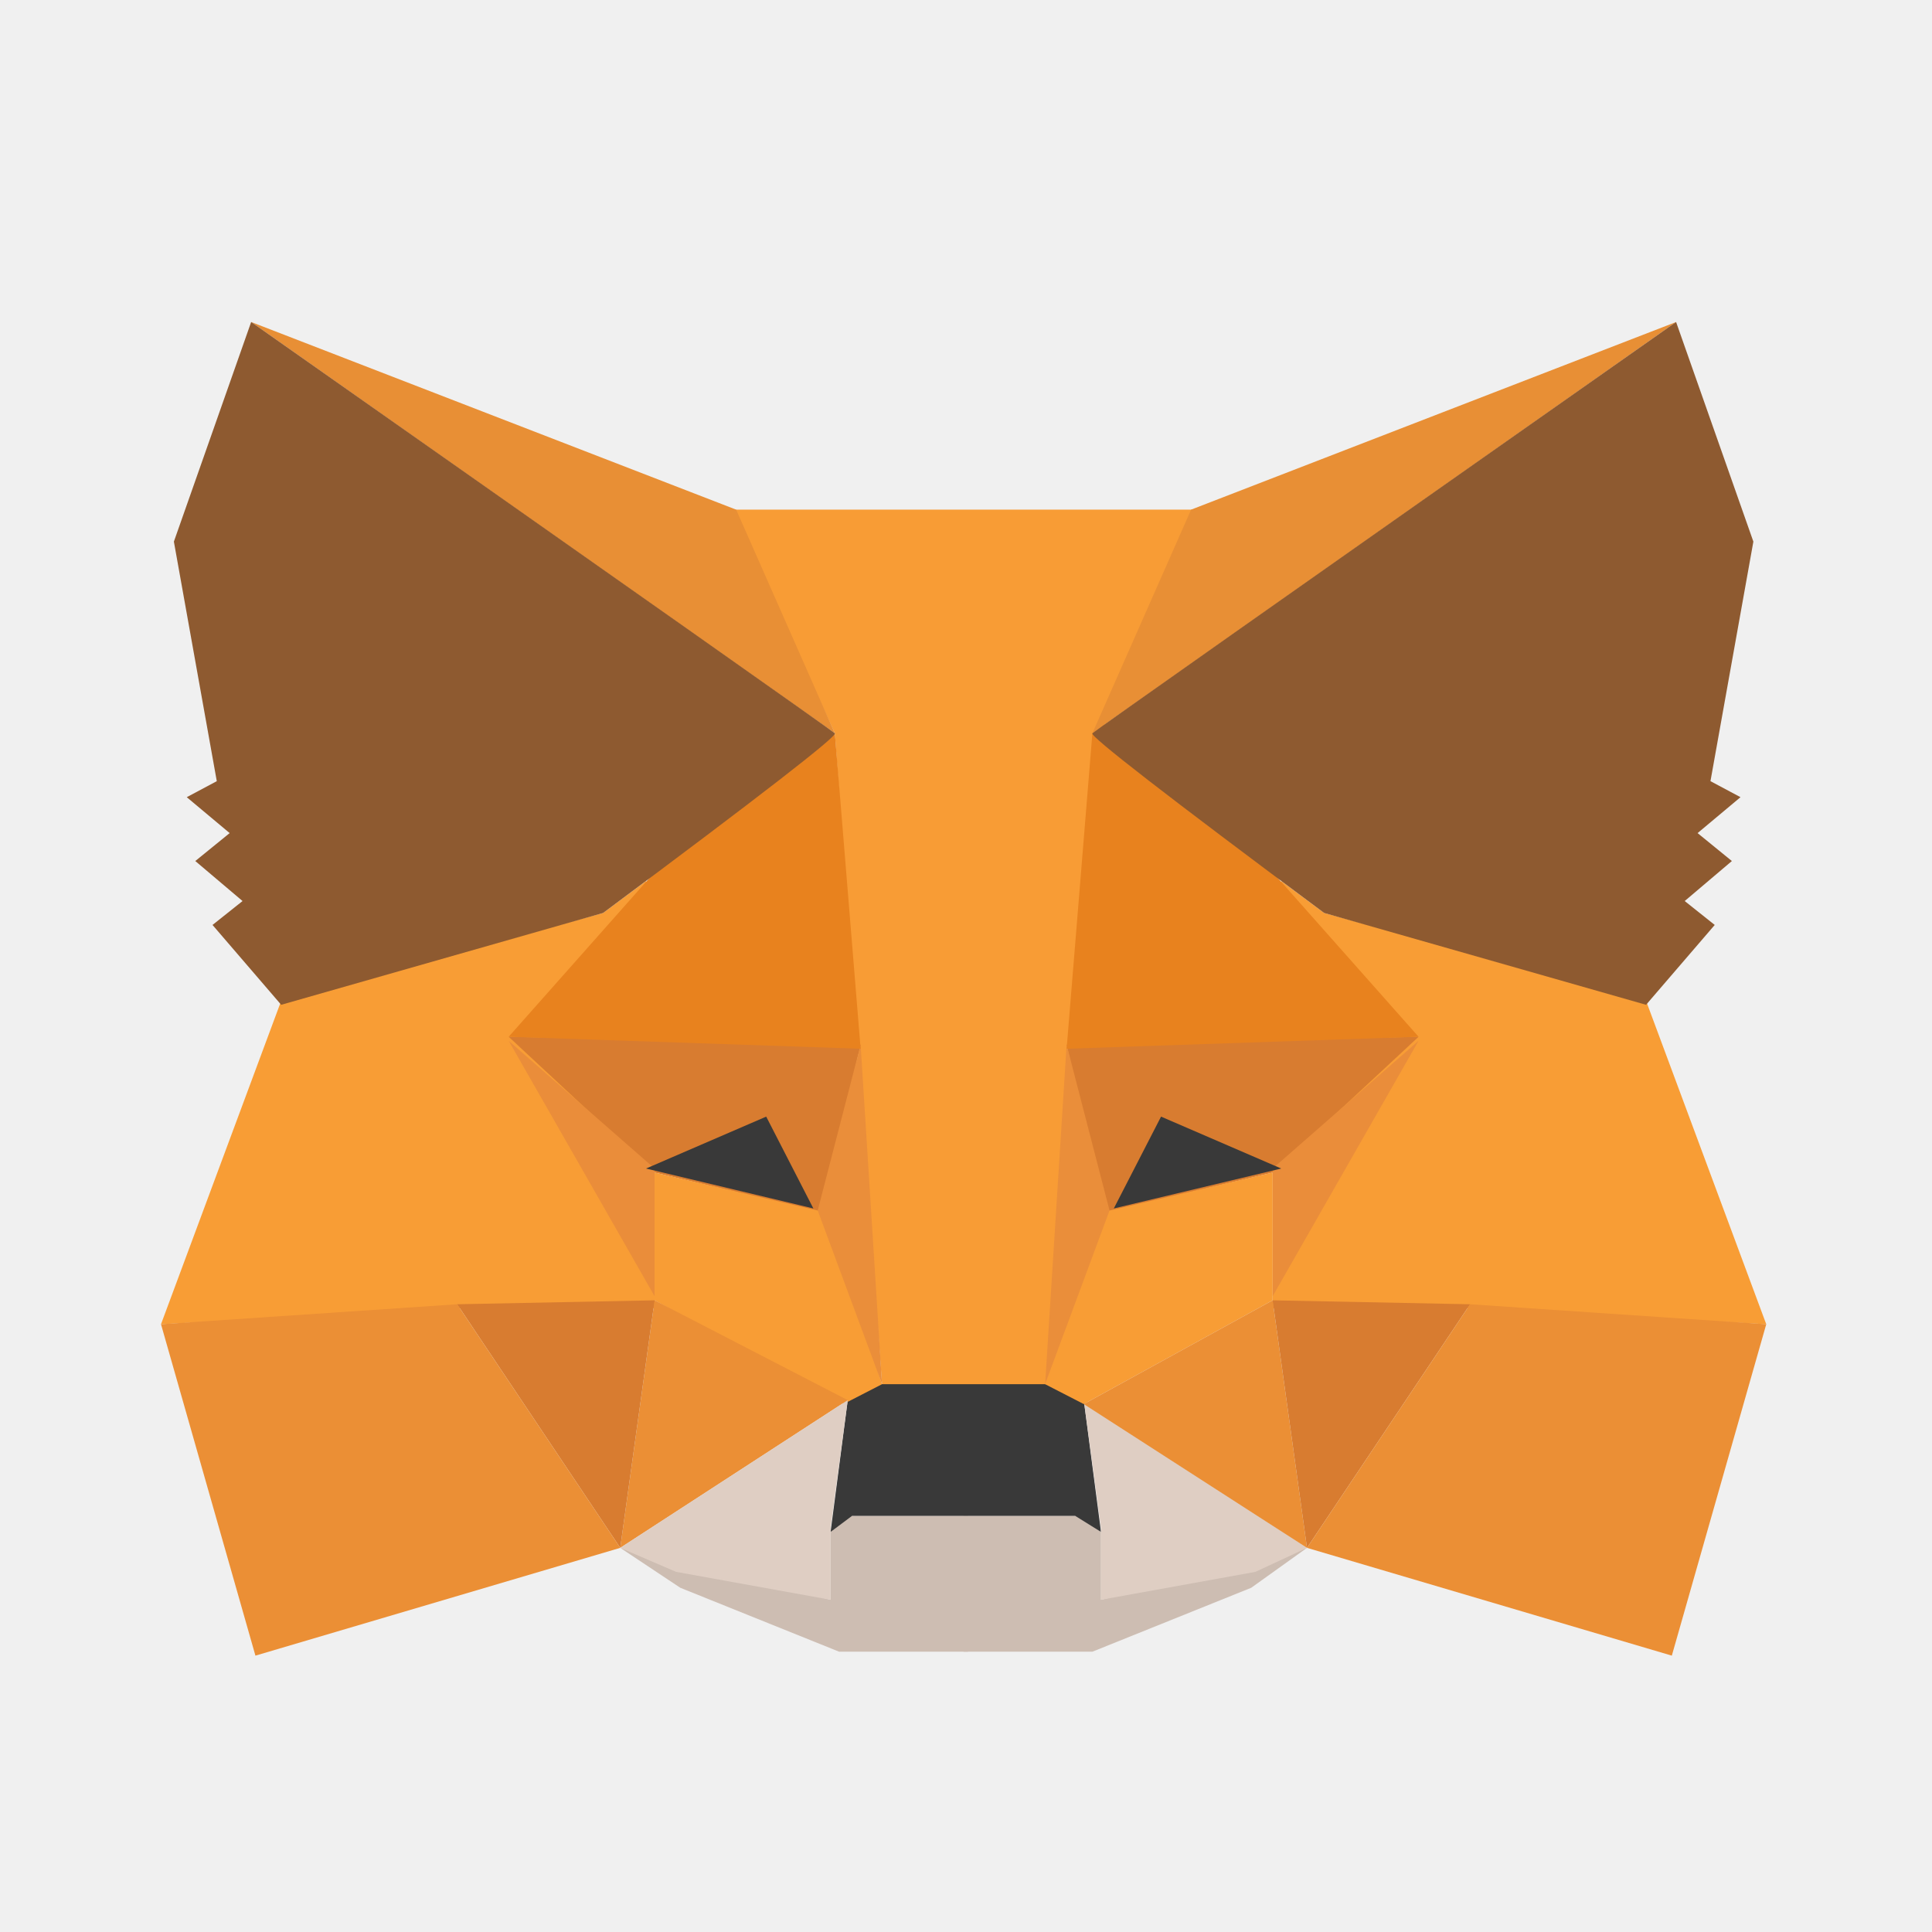
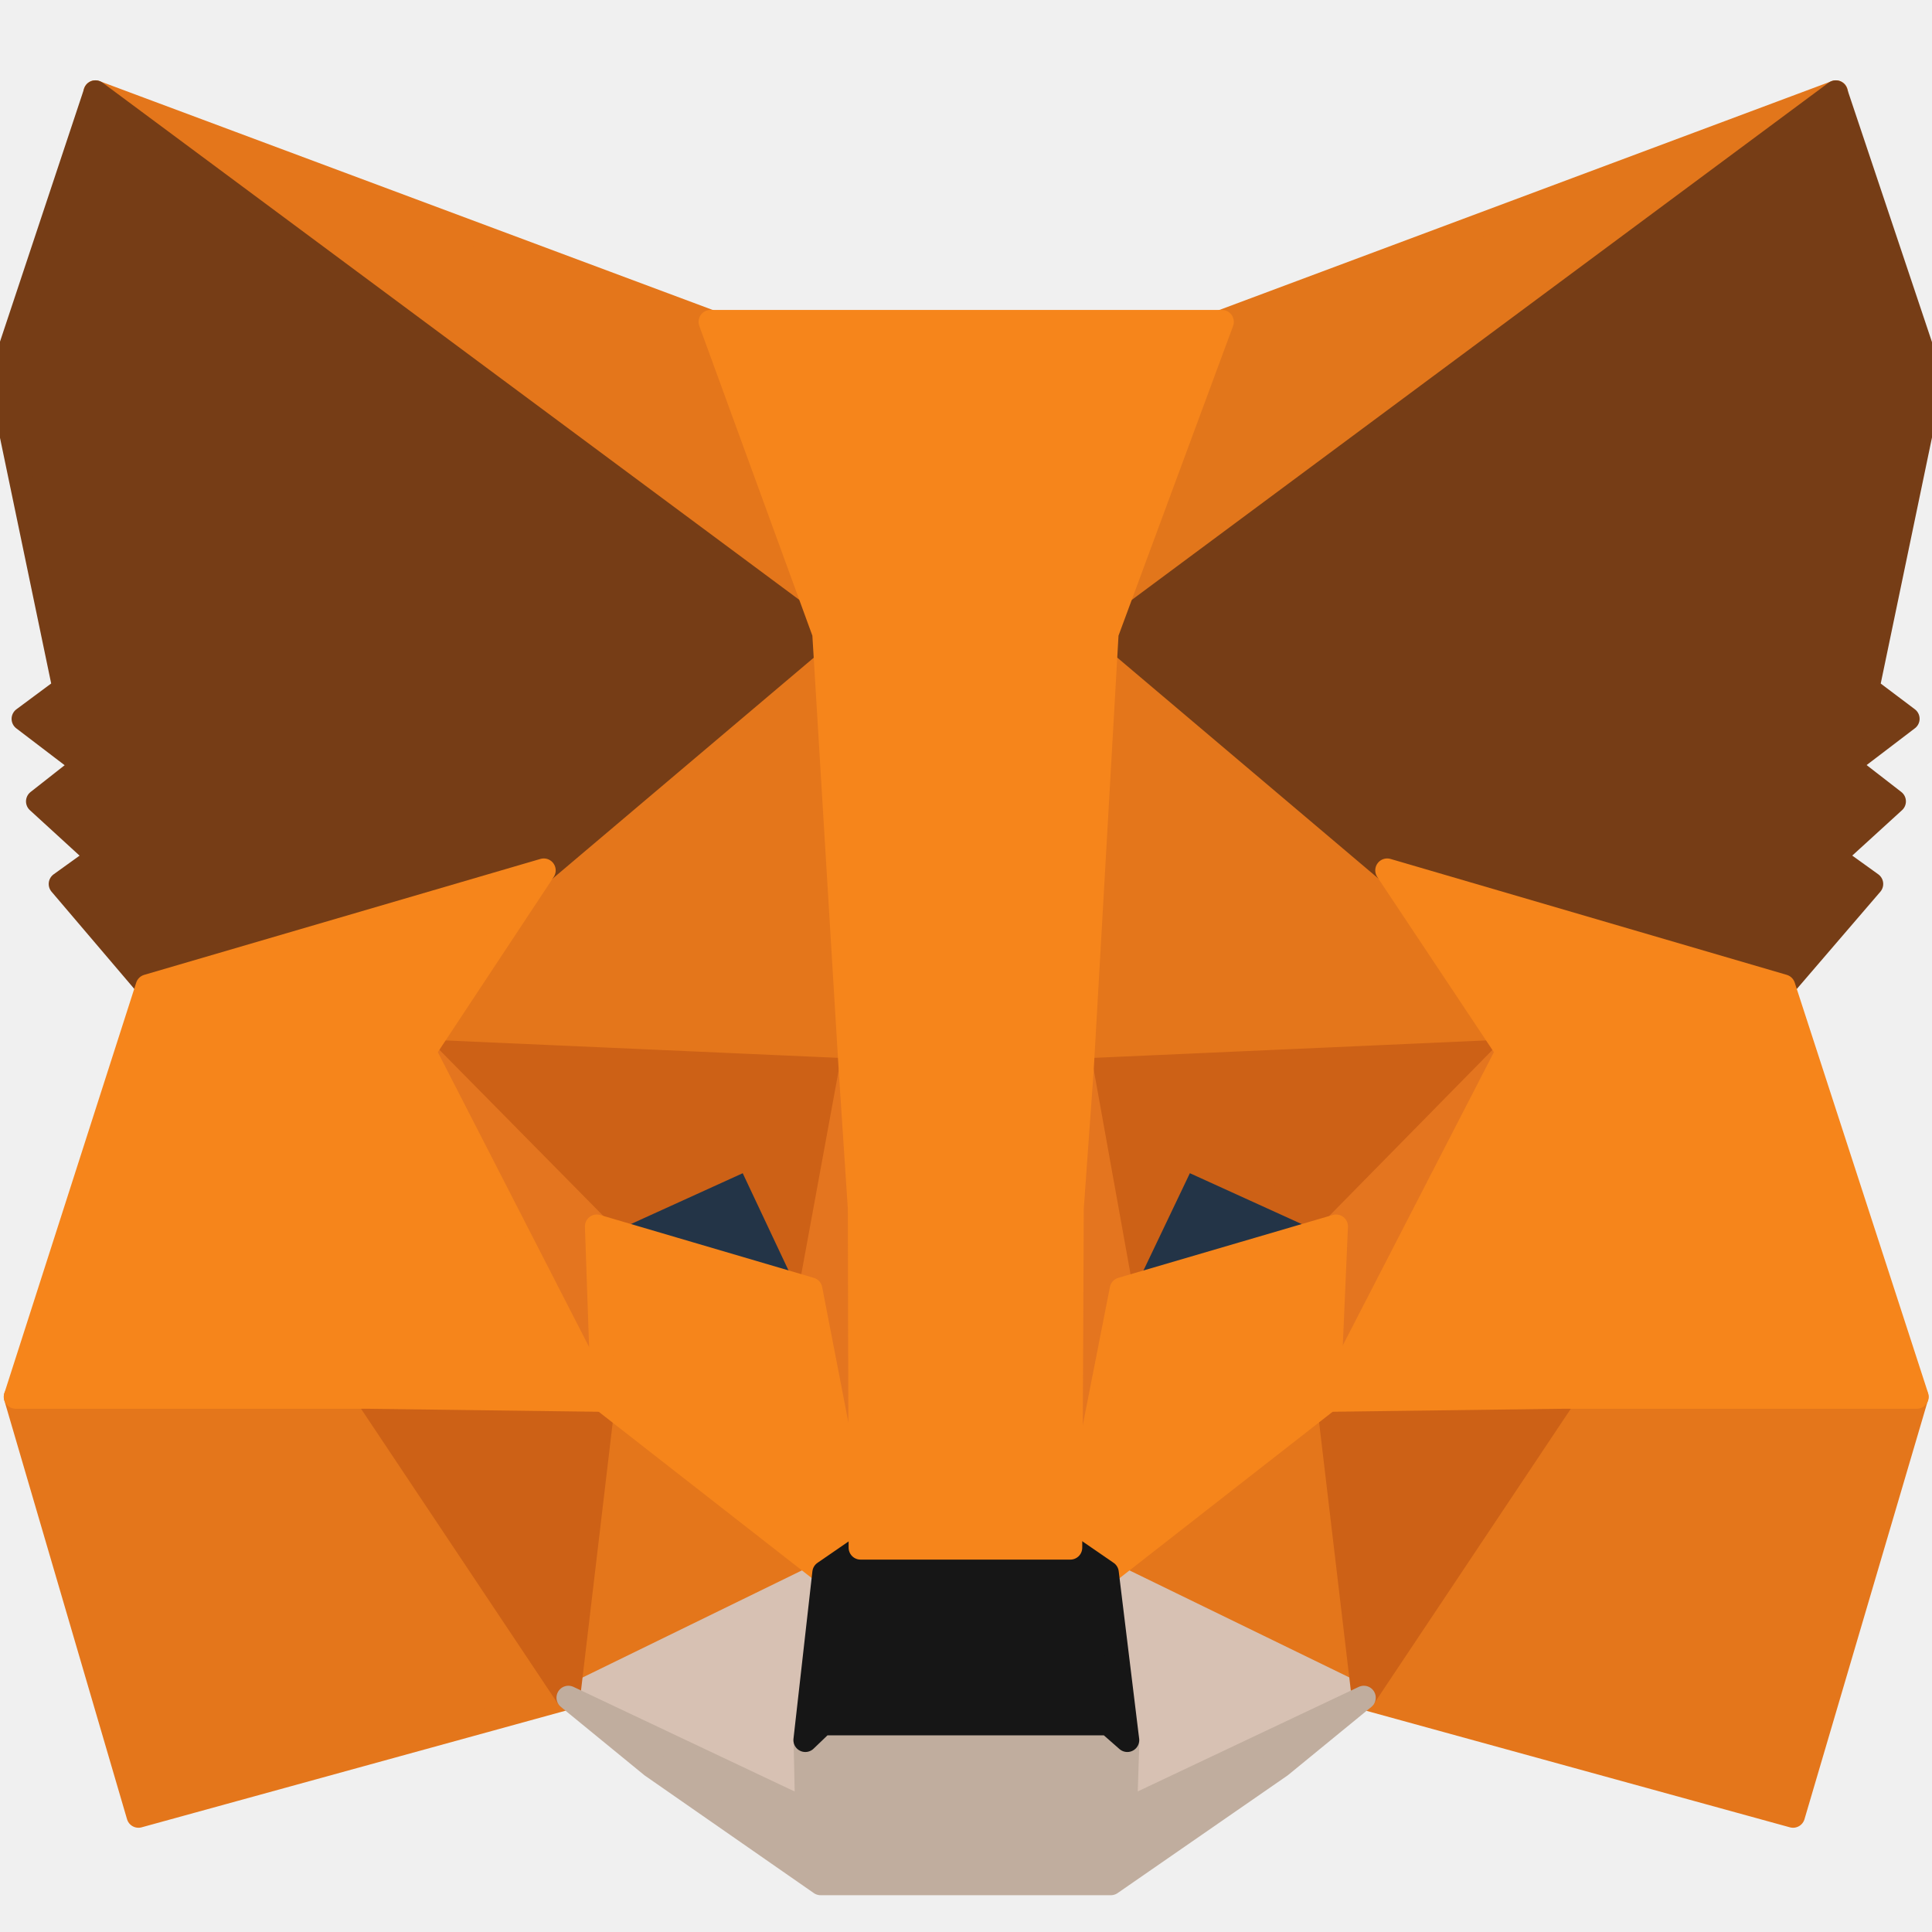
<svg xmlns="http://www.w3.org/2000/svg" width="24" height="24" viewBox="0 0 24 24" fill="none">
-   <path fill-rule="evenodd" clip-rule="evenodd" d="M7.705 19.228L10.318 19.873V19.03L10.531 18.831H12.024V19.823V20.518H10.424L8.451 19.724L7.705 19.228Z" fill="#CDBDB2" />
-   <path fill-rule="evenodd" clip-rule="evenodd" d="M16.236 19.228L13.677 19.873V19.03L13.463 18.831H11.97V19.823V20.518H13.57L15.543 19.724L16.236 19.228Z" fill="#CDBDB2" />
-   <path fill-rule="evenodd" clip-rule="evenodd" d="M10.531 17.393L10.318 19.03L10.584 18.831H13.357L13.677 19.03L13.463 17.393L13.037 17.145L10.904 17.194L10.531 17.393Z" fill="#393939" />
-   <path fill-rule="evenodd" clip-rule="evenodd" d="M9.091 6.331L10.371 9.109L10.957 17.195H13.037L13.677 9.109L14.85 6.331H9.091Z" fill="#F89C35" />
-   <path fill-rule="evenodd" clip-rule="evenodd" d="M3.493 12.433L2 16.45L5.732 16.252H8.132V14.516L8.025 10.944L7.492 11.341L3.493 12.433Z" fill="#F89D35" />
-   <path fill-rule="evenodd" clip-rule="evenodd" d="M6.319 12.879L10.691 12.978L10.211 15.062L8.132 14.566L6.319 12.879Z" fill="#D87C30" />
-   <path fill-rule="evenodd" clip-rule="evenodd" d="M6.319 12.929L8.132 14.516V16.103L6.319 12.929Z" fill="#EA8D3A" />
-   <path fill-rule="evenodd" clip-rule="evenodd" d="M8.131 14.566L10.264 15.062L10.957 17.195L10.477 17.442L8.131 16.153V14.566Z" fill="#F89D35" />
-   <path fill-rule="evenodd" clip-rule="evenodd" d="M8.132 16.153L7.705 19.228L10.531 17.393L8.132 16.153Z" fill="#EB8F35" />
-   <path fill-rule="evenodd" clip-rule="evenodd" d="M10.691 12.978L10.957 17.194L10.158 15.037L10.691 12.978Z" fill="#EA8E3A" />
-   <path fill-rule="evenodd" clip-rule="evenodd" d="M5.679 16.202L8.132 16.153L7.705 19.228L5.679 16.202Z" fill="#D87C30" />
-   <path fill-rule="evenodd" clip-rule="evenodd" d="M3.173 20.567L7.705 19.228L5.679 16.202L2 16.45L3.173 20.567Z" fill="#EB8F35" />
-   <path fill-rule="evenodd" clip-rule="evenodd" d="M10.371 9.109L8.078 10.895L6.319 12.879L10.691 13.028L10.371 9.109Z" fill="#E8821E" />
-   <path fill-rule="evenodd" clip-rule="evenodd" d="M7.705 19.228L10.531 17.393L10.318 18.98V19.873L8.398 19.526L7.705 19.228Z" fill="#DFCEC3" />
-   <path fill-rule="evenodd" clip-rule="evenodd" d="M16.236 19.228L13.463 17.393L13.677 18.98V19.873L15.596 19.526L16.236 19.228Z" fill="#DFCEC3" />
-   <path fill-rule="evenodd" clip-rule="evenodd" d="M9.518 13.871L10.104 15.012L8.025 14.516L9.518 13.871Z" fill="#393939" />
-   <path fill-rule="evenodd" clip-rule="evenodd" d="M3.12 4L10.371 9.109L9.145 6.331L3.12 4Z" fill="#E88F35" />
-   <path fill-rule="evenodd" clip-rule="evenodd" d="M3.12 4L2.16 6.728L2.693 9.704L2.32 9.903L2.853 10.349L2.426 10.696L3.013 11.193L2.64 11.49L3.493 12.482L7.492 11.341C9.447 9.886 10.406 9.142 10.371 9.109C10.335 9.076 7.918 7.373 3.12 4Z" fill="#8E5A30" />
-   <path fill-rule="evenodd" clip-rule="evenodd" d="M20.448 12.433L21.941 16.45L18.209 16.252H15.809V14.516L15.916 10.944L16.449 11.341L20.448 12.433Z" fill="#F89D35" />
-   <path fill-rule="evenodd" clip-rule="evenodd" d="M17.622 12.879L13.25 12.978L13.73 15.062L15.809 14.566L17.622 12.879Z" fill="#D87C30" />
-   <path fill-rule="evenodd" clip-rule="evenodd" d="M17.622 12.929L15.809 14.516V16.103L17.622 12.929Z" fill="#EA8D3A" />
-   <path fill-rule="evenodd" clip-rule="evenodd" d="M15.809 14.566L13.677 15.062L12.983 17.195L13.463 17.442L15.809 16.153V14.566Z" fill="#F89D35" />
-   <path fill-rule="evenodd" clip-rule="evenodd" d="M15.809 16.153L16.236 19.228L13.463 17.442L15.809 16.153Z" fill="#EB8F35" />
-   <path fill-rule="evenodd" clip-rule="evenodd" d="M13.25 12.978L12.983 17.194L13.783 15.037L13.25 12.978Z" fill="#EA8E3A" />
-   <path fill-rule="evenodd" clip-rule="evenodd" d="M18.262 16.202L15.809 16.153L16.236 19.228L18.262 16.202Z" fill="#D87C30" />
-   <path fill-rule="evenodd" clip-rule="evenodd" d="M20.768 20.567L16.236 19.228L18.262 16.202L21.941 16.45L20.768 20.567Z" fill="#EB8F35" />
-   <path fill-rule="evenodd" clip-rule="evenodd" d="M13.57 9.109L15.863 10.895L17.622 12.879L13.25 13.028L13.57 9.109Z" fill="#E8821E" />
-   <path fill-rule="evenodd" clip-rule="evenodd" d="M14.423 13.871L13.836 15.012L15.916 14.516L14.423 13.871Z" fill="#393939" />
-   <path fill-rule="evenodd" clip-rule="evenodd" d="M20.821 4L13.57 9.109L14.796 6.331L20.821 4Z" fill="#E88F35" />
-   <path fill-rule="evenodd" clip-rule="evenodd" d="M20.821 4L21.781 6.728L21.248 9.704L21.621 9.903L21.088 10.349L21.514 10.696L20.928 11.193L21.301 11.49L20.448 12.482L16.449 11.341C14.494 9.886 13.534 9.142 13.57 9.109C13.605 9.076 16.023 7.373 20.821 4Z" fill="#8E5A30" />
+   <g clip-path="url(#clip0)">
+     <path d="M22.808 1.146L13.443 8.101L15.175 3.998L22.808 1.146Z" fill="#E2761B" stroke="#E2761B" stroke-width="0.296" stroke-linecap="round" stroke-linejoin="round" />
+     <path d="M1.184 1.146L10.473 8.167L8.826 3.998L1.184 1.146Z" fill="#E4761B" stroke="#E4761B" stroke-width="0.296" stroke-linecap="round" stroke-linejoin="round" />
+     <path d="M19.431 17.268L16.938 21.089L22.274 22.557L23.808 17.352L19.431 17.268Z" fill="#E4761B" stroke="#E4761B" stroke-width="0.296" stroke-linecap="round" stroke-linejoin="round" />
+     <path d="M0.195 17.352L1.72 22.557L7.056 21.089L4.562 17.268L0.195 17.352Z" fill="#E4761B" stroke="#E4761B" stroke-width="0.296" stroke-linecap="round" stroke-linejoin="round" />
+     <path d="M6.757 10.811L5.27 13.061L10.568 13.296L10.38 7.602L6.757 10.811Z" fill="#E4761B" stroke="#E4761B" stroke-width="0.296" stroke-linecap="round" stroke-linejoin="round" />
+     <path d="M17.226 10.812L13.556 7.537L13.434 13.296L18.723 13.061L17.226 10.812Z" fill="#E4761B" stroke="#E4761B" stroke-width="0.296" stroke-linecap="round" stroke-linejoin="round" />
+     <path d="M7.055 21.089L10.236 19.536L7.488 17.39L7.055 21.089Z" fill="#E4761B" stroke="#E4761B" stroke-width="0.296" stroke-linecap="round" stroke-linejoin="round" />
+     <path d="M13.748 19.536L16.939 21.089L16.496 17.39L13.748 19.536Z" fill="#E4761B" stroke="#E4761B" stroke-width="0.296" stroke-linecap="round" stroke-linejoin="round" />
+     <path d="M16.94 21.089L13.75 19.536L14.004 21.616L13.976 22.491L16.94 21.089Z" fill="#D7C1B3" stroke="#D7C1B3" stroke-width="0.296" stroke-linecap="round" stroke-linejoin="round" />
+     <path d="M7.061 21.089L10.025 22.491L10.006 21.616L10.242 19.536L7.061 21.089Z" fill="#D7C1B3" stroke="#D7C1B3" stroke-width="0.296" stroke-linecap="round" stroke-linejoin="round" />
+     <path d="M10.068 16.016L7.414 15.235L9.287 14.379L10.068 16.016Z" fill="#233447" stroke="#233447" stroke-width="0.296" stroke-linecap="round" stroke-linejoin="round" />
+     <path d="M13.92 16.016L14.701 14.379L16.583 15.235L13.92 16.016Z" fill="#233447" stroke="#233447" stroke-width="0.296" stroke-linecap="round" stroke-linejoin="round" />
+     <path d="M7.058 21.089L7.51 17.268L4.564 17.352L7.058 21.089Z" fill="#CD6116" stroke="#CD6116" stroke-width="0.296" stroke-linecap="round" stroke-linejoin="round" />
+     <path d="M16.488 17.268L16.94 21.089L19.434 17.352L16.488 17.268Z" fill="#CD6116" stroke="#CD6116" stroke-width="0.296" stroke-linecap="round" stroke-linejoin="round" />
+     <path d="M18.729 13.061L13.44 13.296L13.929 16.016L14.71 14.379L16.592 15.235L18.729 13.061Z" fill="#CD6116" stroke="#CD6116" stroke-width="0.296" stroke-linecap="round" stroke-linejoin="round" />
+     <path d="M7.415 15.235L9.298 14.379L10.069 16.016L10.568 13.296L5.27 13.061L7.415 15.235Z" fill="#CD6116" stroke="#CD6116" stroke-width="0.296" stroke-linecap="round" stroke-linejoin="round" />
+     <path d="M5.27 13.061L7.491 17.39L7.415 15.235L5.27 13.061Z" fill="#E4751F" stroke="#E4751F" stroke-width="0.296" stroke-linecap="round" stroke-linejoin="round" />
+     <path d="M16.592 15.235L16.498 17.39L18.729 13.061L16.592 15.235Z" fill="#E4751F" stroke="#E4751F" stroke-width="0.296" stroke-linecap="round" stroke-linejoin="round" />
+     <path d="M10.569 13.296L10.07 16.016L10.691 19.225L10.833 15L10.569 13.296Z" fill="#E4751F" stroke="#E4751F" stroke-width="0.296" stroke-linecap="round" stroke-linejoin="round" />
+     <path d="M13.438 13.296L13.184 14.99L13.296 19.225L13.927 16.016L13.438 13.296Z" fill="#E4751F" stroke="#E4751F" stroke-width="0.296" stroke-linecap="round" stroke-linejoin="round" />
+     <path d="M13.933 16.016L13.303 19.225L13.755 19.536L16.503 17.39L16.597 15.235L13.933 16.016Z" fill="#F6851B" stroke="#F6851B" stroke-width="0.296" stroke-linecap="round" stroke-linejoin="round" />
+     <path d="M7.414 15.235L7.489 17.39L10.238 19.536L10.689 19.225L10.068 16.016L7.414 15.235Z" fill="#F6851B" stroke="#F6851B" stroke-width="0.296" stroke-linecap="round" stroke-linejoin="round" />
+     <path d="M13.978 22.491L14.006 21.616L13.771 21.409H10.223L10.006 21.616L10.025 22.491L7.061 21.089L8.096 21.936L10.194 23.395H13.799L15.907 21.936L16.942 21.089L13.978 22.491Z" fill="#C0AD9E" stroke="#C0AD9E" stroke-width="0.296" stroke-linecap="round" stroke-linejoin="round" />
+     <path d="M13.75 19.536L13.298 19.225H10.691L10.239 19.536L10.004 21.616L10.22 21.409H13.768L14.004 21.616L13.75 19.536Z" fill="#161616" stroke="#161616" stroke-width="0.296" stroke-linecap="round" stroke-linejoin="round" />
+     <path d="M23.199 8.553L23.999 4.713L22.804 1.146L13.75 7.866L17.232 10.812L22.154 12.252L23.246 10.981L22.775 10.642L23.528 9.955L22.945 9.503L23.698 8.929L23.199 8.553Z" fill="#763D16" stroke="#763D16" stroke-width="0.296" stroke-linecap="round" stroke-linejoin="round" />
+     <path d="M0 4.713L0.8 8.553L0.292 8.93L1.045 9.504L0.471 9.955L1.223 10.643L0.753 10.981L1.835 12.252L6.757 10.812L10.239 7.866L1.186 1.146L0 4.713Z" fill="#763D16" stroke="#763D16" stroke-width="0.296" stroke-linecap="round" stroke-linejoin="round" />
+     <path d="M22.154 12.252L17.232 10.812L18.729 13.061L16.498 17.39L19.434 17.352H23.811L22.154 12.252Z" fill="#F6851B" stroke="#F6851B" stroke-width="0.296" stroke-linecap="round" stroke-linejoin="round" />
+     <path d="M6.755 10.812L1.833 12.252L0.195 17.352H4.562L7.489 17.39L5.268 13.061L6.755 10.812Z" fill="#F6851B" stroke="#F6851B" stroke-width="0.296" stroke-linecap="round" stroke-linejoin="round" />
+     <path d="M13.438 13.296L13.748 7.866L15.179 3.998H8.826L10.238 7.866L10.567 13.296L10.68 15.009L10.69 19.226H13.296L13.315 15.009L13.438 13.296Z" fill="#F6851B" stroke="#F6851B" stroke-width="0.296" stroke-linecap="round" stroke-linejoin="round" />
+   </g>
+   <defs>
+     <clipPath id="clip0">
+       <rect width="24" height="24" fill="white" />
+     </clipPath>
+   </defs>
</svg>
